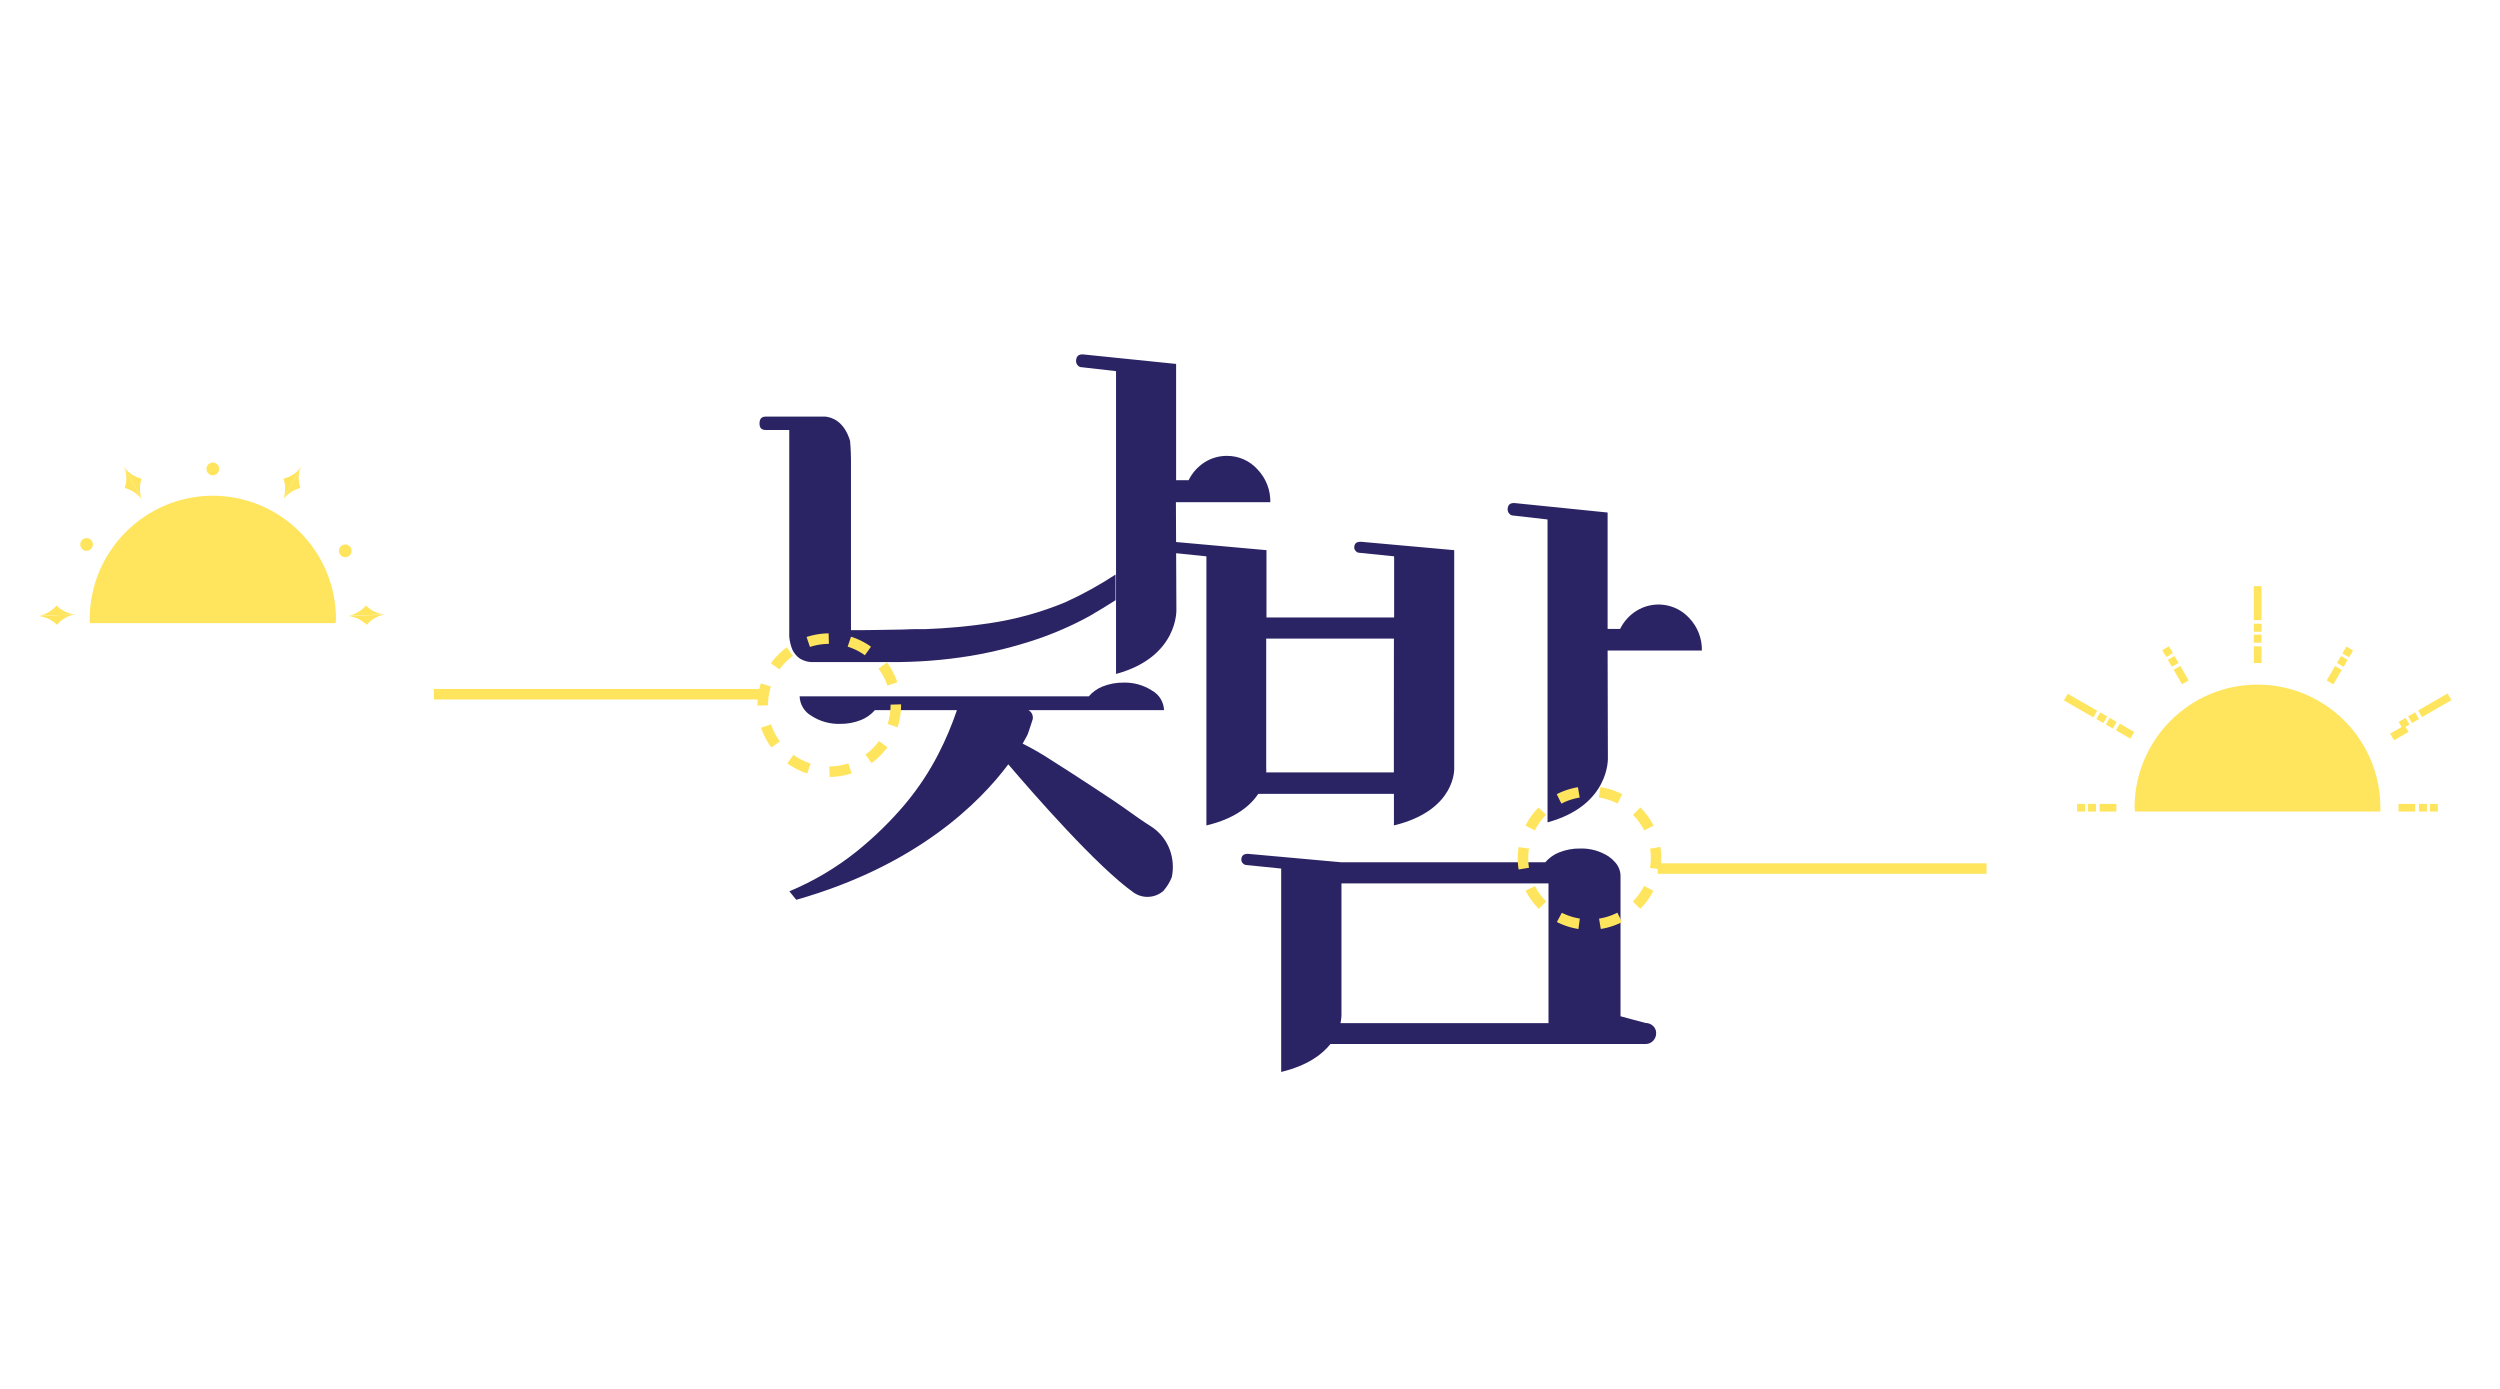
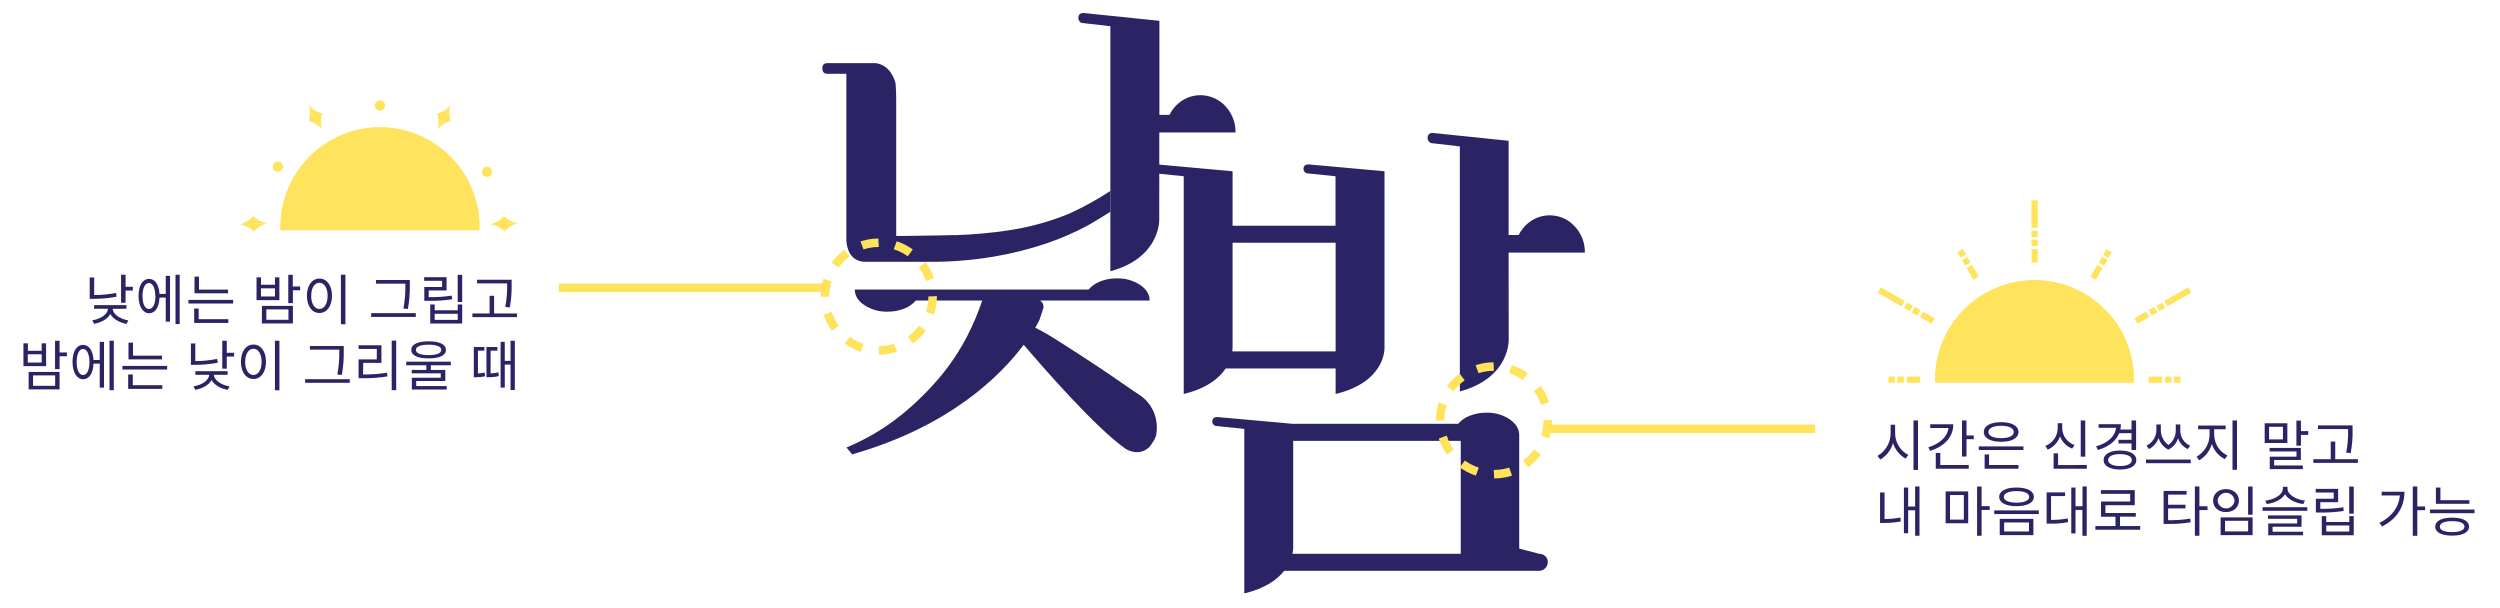
- <svg xmlns="http://www.w3.org/2000/svg" id="Layer_1" data-name="Layer 1" viewBox="0 0 364.08 202.23">
+ <svg xmlns="http://www.w3.org/2000/svg" id="Layer_1" data-name="Layer 1" viewBox="0 0 960 233.12">
  <defs>
-     <style>.cls-1{fill:#2a2465;}.cls-2,.cls-3{fill:none;stroke:#ffe45d;stroke-miterlimit:10;stroke-width:1.53px;}.cls-2{stroke-dasharray:3.04 3.04;}.cls-4{fill:#ffe45d;}</style>
+     <style>.cls-1{fill:#2a2465;}.cls-2,.cls-3{fill:none;stroke:#ffe35c;stroke-miterlimit:10;stroke-width:3.27px;}.cls-2{stroke-dasharray:6.49 6.49;}.cls-4{fill:#ffe35c;}</style>
  </defs>
-   <path class="cls-1" d="M132.55,102.68l-.14-.05.43.15A1.63,1.63,0,0,0,132.55,102.68Z" />
-   <path class="cls-1" d="M211.78,111.87V80.12L198.21,78.9h-.09c-.6,0-.9.28-.9.85a.74.74,0,0,0,.23.51.73.73,0,0,0,.58.25l5,.51v8.9H184.44v-9.8L170.87,78.9h-.09c-.6,0-.9.28-.9.85a.8.8,0,0,0,.81.76l5,.51v39.19c4.23-1,6.41-2.89,7.56-4.6H203v4.6C212.11,118,211.78,111.87,211.78,111.87Zm-8.79-6v6.62H184.4a4.65,4.65,0,0,0,0-.67V93H203Z" />
-   <path class="cls-1" d="M155.16,87.7a46.66,46.66,0,0,1-11.1,3.07,83.47,83.47,0,0,1-9.28.85h-.52c-.92,0-1.88,0-2.85.06-6.08.12-7.48.09-7.48.09V67.06c0-1.44-.13-2.84-.13-2.84-.85-2.86-2.62-3.45-3.6-3.55h-8.68c-.6,0-.91.32-.91,1s.31.95.91.95h3.42V92.69a6.29,6.29,0,0,0,.45,1.91,3.3,3.3,0,0,0,1.08,1.3,3.53,3.53,0,0,0,2.08.52h11.17a69.26,69.26,0,0,0,11.6-.9,62.89,62.89,0,0,0,9.6-2.4,48,48,0,0,0,7.75-3.4c1.33-.77,2.58-1.54,3.79-2.31V83.67A54.79,54.79,0,0,1,155.16,87.7Z" />
-   <path class="cls-1" d="M171.25,73.14H185a6.7,6.7,0,0,0-1.84-4.75,5.92,5.92,0,0,0-4.47-2,6,6,0,0,0-3.29.95,6.55,6.55,0,0,0-2.3,2.59h-1.82V53l-13.57-1.39h-.09c-.6,0-.91.33-.91,1a.93.93,0,0,0,.23.58.72.72,0,0,0,.59.29l5,.57v44.1c9.12-2.48,8.79-9.39,8.79-9.39Z" />
-   <path class="cls-1" d="M234.12,94.74h13.73A6.68,6.68,0,0,0,246,90a6.07,6.07,0,0,0-7.75-1,6.44,6.44,0,0,0-2.31,2.59h-1.82V74.64l-13.57-1.38h-.09c-.6,0-.9.32-.9.95a.88.88,0,0,0,.23.58.71.71,0,0,0,.58.29l5,.57v44.11c9.12-2.48,8.79-9.39,8.79-9.39Z" />
-   <path class="cls-1" d="M240.72,149.39a1.54,1.54,0,0,0-1.08-.41L236,148v-20.5a3,3,0,0,0-.79-1.93,4.69,4.69,0,0,0-.92-.83,7.27,7.27,0,0,0-4.17-1.17,8,8,0,0,0-3.07.57,5.15,5.15,0,0,0-2,1.43H195.28l-8.72-.79-4.78-.43h-.09c-.6,0-.91.29-.91.85,0,0,0,0,0,.05h0a.8.8,0,0,0,.22.48.76.76,0,0,0,.58.25l5,.51v29.62c3.8-.92,5.95-2.52,7.18-4.07h45.9a1.46,1.46,0,0,0,1.08-.46,1.56,1.56,0,0,0,.45-1.12A1.4,1.4,0,0,0,240.72,149.39ZM225.51,149H195.22a6.81,6.81,0,0,0,.14-1.09V128.65h30.15Z" />
-   <path class="cls-1" d="M170.39,123.83a6.87,6.87,0,0,0-2.54-3.33c-.48-.3-1.57-1-3.25-2.21s-3.55-2.45-5.62-3.8-4.11-2.68-6.13-3.95a38.09,38.09,0,0,0-3.92-2.24c.5-.87.75-1.39.75-1.39.27-.76.72-2.19.72-2.19a1.25,1.25,0,0,0-.62-1.3h19.74a3.4,3.4,0,0,0-1.73-2.84,7.24,7.24,0,0,0-4.16-1.17,8,8,0,0,0-3.07.57,5.19,5.19,0,0,0-2,1.43H116.45a3.4,3.4,0,0,0,1.72,2.84,7.27,7.27,0,0,0,4.17,1.17,8,8,0,0,0,3.07-.57,5.19,5.19,0,0,0,2-1.43h11.95a46.64,46.64,0,0,1-2.7,6.38A39.68,39.68,0,0,1,131.9,117a51.42,51.42,0,0,1-7.15,7,40.92,40.92,0,0,1-9.79,5.8l1,1.24c17.63-5,26.77-14.23,30.88-19.73,3.55,4.17,13,15,18.32,18.72a3.53,3.53,0,0,0,4.26-.28h0a7,7,0,0,0,1.23-2A7.27,7.27,0,0,0,170.39,123.83Z" />
-   <path class="cls-2" d="M130.46,102.68A9.69,9.69,0,1,1,120.77,93,9.69,9.69,0,0,1,130.46,102.68Z" />
-   <circle class="cls-2" cx="231.48" cy="124.96" r="9.69" transform="translate(71.05 333.43) rotate(-80.78)" />
-   <line class="cls-3" x1="63.19" y1="101.1" x2="111.08" y2="101.1" />
-   <line class="cls-3" x1="241.42" y1="126.49" x2="289.3" y2="126.49" />
-   <rect class="cls-4" x="328.23" y="94.13" width="1.12" height="2.43" />
-   <rect class="cls-4" x="328.23" y="85.36" width="1.12" height="4.95" />
-   <rect class="cls-4" x="328.23" y="92.42" width="1.12" height="1.17" />
-   <rect class="cls-4" x="328.23" y="90.83" width="1.12" height="1.17" />
-   <line class="cls-4" x1="317.04" y1="97.28" x2="318.25" y2="99.38" />
-   <rect class="cls-4" x="317.09" y="97.12" width="1.12" height="2.43" transform="translate(-6.69 171.64) rotate(-29.94)" />
-   <line class="cls-4" x1="316.19" y1="95.8" x2="316.77" y2="96.81" />
-   <rect class="cls-4" x="315.92" y="95.72" width="1.12" height="1.17" transform="translate(-5.84 170.76) rotate(-29.93)" />
-   <line class="cls-4" x1="315.39" y1="94.42" x2="315.97" y2="95.43" />
-   <rect class="cls-4" x="315.12" y="94.34" width="1.12" height="1.16" transform="translate(-5.19 170.48) rotate(-29.99)" />
-   <line class="cls-4" x1="308.44" y1="105.88" x2="310.54" y2="107.1" />
-   <rect class="cls-4" x="308.93" y="105.27" width="1.12" height="2.43" transform="translate(62.59 321.35) rotate(-60.02)" />
-   <line class="cls-4" x1="300.84" y1="101.49" x2="305.13" y2="103.97" />
-   <rect class="cls-4" x="302.42" y="100.26" width="1.12" height="4.95" transform="translate(62.57 313.82) rotate(-60.01)" />
-   <line class="cls-4" x1="306.96" y1="105.03" x2="307.97" y2="105.61" />
-   <polygon class="cls-4" points="307.69 106.1 306.68 105.51 307.24 104.54 308.25 105.13 307.69 106.1" />
-   <line class="cls-4" x1="305.58" y1="104.23" x2="306.59" y2="104.81" />
-   <polygon class="cls-4" points="306.31 105.3 305.3 104.72 305.86 103.74 306.87 104.33 306.31 105.3" />
-   <line class="cls-4" x1="305.78" y1="117.63" x2="308.21" y2="117.63" />
-   <rect class="cls-4" x="305.78" y="117.07" width="2.43" height="1.12" />
-   <line class="cls-4" x1="304.08" y1="117.63" x2="305.24" y2="117.63" />
-   <rect class="cls-4" x="304.08" y="117.07" width="1.16" height="1.12" />
-   <line class="cls-4" x1="302.49" y1="117.63" x2="303.65" y2="117.63" />
-   <rect class="cls-4" x="302.49" y="117.07" width="1.16" height="1.12" />
-   <line class="cls-4" x1="351.73" y1="117.63" x2="349.3" y2="117.63" />
-   <rect class="cls-4" x="349.3" y="117.07" width="2.43" height="1.12" />
-   <line class="cls-4" x1="353.44" y1="117.63" x2="352.27" y2="117.63" />
-   <rect class="cls-4" x="352.27" y="117.07" width="1.16" height="1.12" />
-   <line class="cls-4" x1="355.03" y1="117.63" x2="353.87" y2="117.63" />
-   <rect class="cls-4" x="353.87" y="117.07" width="1.16" height="1.12" />
-   <line class="cls-4" x1="349.14" y1="105.88" x2="347.03" y2="107.1" />
-   <rect class="cls-4" x="346.87" y="105.93" width="2.43" height="1.12" transform="matrix(0.87, -0.5, 0.5, 0.87, -6.66, 188.11)" />
-   <line class="cls-4" x1="356.74" y1="101.49" x2="352.45" y2="103.97" />
-   <rect class="cls-4" x="352.11" y="102.17" width="4.95" height="1.12" transform="translate(-3.91 190.85) rotate(-29.97)" />
-   <line class="cls-4" x1="350.62" y1="105.03" x2="349.61" y2="105.61" />
-   <polygon class="cls-4" points="349.89 106.1 349.32 105.13 350.34 104.54 350.9 105.51 349.89 106.1" />
-   <line class="cls-4" x1="352" y1="104.23" x2="350.99" y2="104.81" />
-   <polygon class="cls-4" points="351.26 105.3 350.7 104.33 351.71 103.74 352.28 104.72 351.26 105.3" />
-   <line class="cls-4" x1="340.54" y1="97.28" x2="339.32" y2="99.38" />
-   <polygon class="cls-4" points="339.81 99.67 338.84 99.1 340.05 97 341.03 97.56 339.81 99.67" />
-   <line class="cls-4" x1="341.39" y1="95.8" x2="340.81" y2="96.81" />
-   <rect class="cls-4" x="340.51" y="95.75" width="1.17" height="1.12" transform="translate(87.29 343.7) rotate(-60.03)" />
-   <line class="cls-4" x1="342.19" y1="94.42" x2="341.6" y2="95.43" />
-   <rect class="cls-4" x="341.31" y="94.37" width="1.16" height="1.12" transform="translate(88.88 343.7) rotate(-60.03)" />
-   <path class="cls-4" d="M328.79,99.7a17.93,17.93,0,0,0-17.93,17.93c0,.19.05.37.06.56h35.74c0-.19,0-.37,0-.56A17.92,17.92,0,0,0,328.79,99.7Z" />
-   <path class="cls-4" d="M31,72.19a18,18,0,0,0-17.94,18c0,.19,0,.37.06.56H48.87c0-.19.06-.37.06-.56A18,18,0,0,0,31,72.19Z" />
-   <ellipse class="cls-4" cx="30.99" cy="68.29" rx="0.92" ry="0.93" />
-   <ellipse class="cls-4" cx="50.28" cy="80.22" rx="0.92" ry="0.93" />
-   <ellipse class="cls-4" cx="12.61" cy="79.29" rx="0.92" ry="0.93" />
-   <path class="cls-4" d="M18.15,71.06a4.77,4.77,0,0,1,2.46,1.6L18.08,68A4.17,4.17,0,0,1,18.15,71.06Z" />
-   <path class="cls-4" d="M18.08,68l2.53,4.64a4.79,4.79,0,0,1,0-2.94A4.16,4.16,0,0,1,18.08,68Z" />
-   <path class="cls-4" d="M43.74,71.06a4.76,4.76,0,0,0-2.45,1.6L43.82,68A4.2,4.2,0,0,0,43.74,71.06Z" />
-   <path class="cls-4" d="M43.82,68l-2.53,4.64a4.79,4.79,0,0,0,0-2.94A4.16,4.16,0,0,0,43.82,68Z" />
-   <path class="cls-4" d="M53.42,91a4.75,4.75,0,0,0-2.63-1.29l5.27-.21A4.17,4.17,0,0,0,53.42,91Z" />
-   <path class="cls-4" d="M56.06,89.47l-5.27.21a4.74,4.74,0,0,0,2.52-1.5A4.17,4.17,0,0,0,56.06,89.47Z" />
-   <path class="cls-4" d="M8.31,91a4.71,4.71,0,0,0-2.63-1.29L11,89.47A4.17,4.17,0,0,0,8.31,91Z" />
-   <path class="cls-4" d="M11,89.47l-5.27.21a4.74,4.74,0,0,0,2.52-1.5A4.17,4.17,0,0,0,11,89.47Z" />
+   <path class="cls-1" d="M727.73,166.5a9.42,9.42,0,0,0,5.06,8.21l-1,1.4a10.34,10.34,0,0,1-4.88-6,10.54,10.54,0,0,1-4.9,6.36l-1.05-1.42A10,10,0,0,0,726,166.5v-3.4h1.72Zm8.78-5.05v19h-1.73v-19Z" />
+   <path class="cls-1" d="M750.07,162.93c0,4.9-3.44,8.49-8.89,10.2l-.7-1.37c4.46-1.4,7.37-4.08,7.73-7.41h-7v-1.42Zm-5,15.63H756V180H743.33v-6.08h1.74Zm12.86-11.34v1.43h-2.79v6.66h-1.73V161.47h1.73v5.75Z" />
+   <path class="cls-1" d="M777,171.42v1.39H759.85v-1.39Zm-15.21-5.53c0-2.37,2.6-3.78,6.66-3.78s6.65,1.41,6.65,3.78-2.6,3.76-6.65,3.76S761.77,168.25,761.77,165.89Zm2,12.67h11.3V180h-13v-5.49h1.73Zm-.25-12.67c0,1.5,1.9,2.36,4.88,2.36s4.87-.86,4.87-2.36-1.9-2.39-4.87-2.39S763.55,164.39,763.55,165.89Z" />
+   <path class="cls-1" d="M795.71,172.27a8.18,8.18,0,0,1-4.66-4.69,8.55,8.55,0,0,1-4.73,5.07l-.91-1.42a7.38,7.38,0,0,0,4.75-6.8v-1.92h1.73v1.92a7,7,0,0,0,4.73,6.46Zm5.62,6.29V180H788.58v-5.91h1.73v4.5Zm-.57-3.21H799v-13.9h1.73Z" />
+   <path class="cls-1" d="M813.77,166.35c-1.22,3-4.09,5.26-8.17,6.44l-.7-1.37c4.52-1.35,7.33-3.86,7.65-7.14h-6.68v-1.39h8.56a11.49,11.49,0,0,1-.21,2.05h4.28v-3.47h1.76v11.32H818.5V170.3h-5v-1.41h5v-2.54Zm6.57,10.31c0,2.28-2.45,3.65-6.27,3.65s-6.27-1.37-6.27-3.65,2.45-3.66,6.27-3.66S820.34,174.38,820.34,176.66Zm-1.71,0c0-1.42-1.77-2.28-4.56-2.28s-4.56.86-4.56,2.28,1.77,2.3,4.56,2.3S818.63,178.09,818.63,176.66Z" />
+   <path class="cls-1" d="M841.25,176.45v1.43H824.08v-1.43Zm-1.16-4a7.12,7.12,0,0,1-3.72-4.16,7.2,7.2,0,0,1-3.74,4.37,7.32,7.32,0,0,1-3.73-4.48,7.58,7.58,0,0,1-3.72,4.27l-.93-1.33a6.62,6.62,0,0,0,3.8-5.75V163h1.71v2.41a7,7,0,0,0,2.9,5.45,6.83,6.83,0,0,0,2.83-5.45V163h1.75v2.41a6.25,6.25,0,0,0,3.8,5.75Z" />
+   <path class="cls-1" d="M850.27,167.24a8.83,8.83,0,0,0,5.07,7.67l-1,1.39a10,10,0,0,1-5-5.79,10.57,10.57,0,0,1-4.87,6.25l-1-1.39a9.69,9.69,0,0,0,5-8.13v-2.41h-4.39V163.4h10.58v1.43h-4.46Zm8.74-5.77V180.4h-1.73V161.47Z" />
+   <path class="cls-1" d="M878.34,170.11h-8.7v-7.58h8.7Zm-1.69-6.21h-5.32v4.84h5.32Zm-3.38,14.85h11v1.39H871.58v-4.79h10.27v-2H871.52V172h12v4.65H873.27Zm13.09-13.22V167h-2.8v4.14h-1.74v-9.63h1.74v4.06Z" />
+   <path class="cls-1" d="M905.44,176.32v1.41H888.31v-1.41H895v-6.78h1.73v6.78Zm-3.78-11.55H890.11v-1.42h13.28v1.88a42.65,42.65,0,0,1-.72,8.77l-1.73-.19a40.42,40.42,0,0,0,.72-8.58Z" />
+   <path class="cls-1" d="M723.67,199.32a33.08,33.08,0,0,0,6.08-.59l.17,1.5a35.46,35.46,0,0,1-6.78.59h-1.2V189.1h1.73Zm13.41-12.52v18.92h-1.67v-9.78h-2.68v8.83H731.1V187.22h1.63v7.29h2.68V186.8Z" />
+   <path class="cls-1" d="M747.12,188.7h8.67v12.23h-8.67Zm1.69,10.83h5.3v-9.44h-5.3Zm15.24-3.71h-3.12v9.92H759.2V186.82h1.73v7.54h3.12Z" />
+   <path class="cls-1" d="M782.91,196v1.39H765.79V196Zm-1.92-5.2c0,2.24-2.55,3.57-6.65,3.57s-6.65-1.33-6.65-3.57,2.55-3.59,6.65-3.59S781,188.55,781,190.81Zm-.17,8.45v6.23H767.9v-6.23Zm-11.36-8.45c0,1.4,1.88,2.22,4.88,2.22s4.88-.82,4.88-2.22-1.88-2.22-4.88-2.22S769.46,189.42,769.46,190.81Zm.13,9.82v3.46h9.54v-3.46Z" />
+   <path class="cls-1" d="M787.6,199.64a29.93,29.93,0,0,0,6.4-.57l.15,1.43a30.85,30.85,0,0,1-7,.57h-1.25v-12H793v1.42H787.6Zm13.71-12.84v18.94h-1.67v-9.92H797v9h-1.63V187.22H797v7.18h2.68v-7.6Z" />
+   <path class="cls-1" d="M821.84,202v1.42H804.63V202h7.71v-3.57h-5.56v-5.85H818v-2.95H806.74v-1.42h13V194H808.49V197h11.66v1.39h-6.06V202Z" />
+   <path class="cls-1" d="M832.55,199.76a47.61,47.61,0,0,0,8.51-.61l.17,1.4a49,49,0,0,1-8.93.63h-1.48V188.51h8.83v1.41h-7.1v3.91h6.67v1.39h-6.67Zm15.14-3.9h-3.12v9.86h-1.74V186.8h1.74v7.6h3.12Z" />
+   <path class="cls-1" d="M859.75,192.23c0,2.61-2.09,4.41-5,4.41s-4.92-1.8-4.92-4.41,2.07-4.42,4.92-4.42S859.75,189.61,859.75,192.23Zm-8.19,0a3.26,3.26,0,0,0,6.5,0,3.26,3.26,0,0,0-6.5,0ZM865,198.67v6.82H852.72v-6.82ZM854.41,200v4.05h8.87V200ZM865,186.82v10.83h-1.73V186.82Z" />
+   <path class="cls-1" d="M886,194.76v1.39H868.84v-1.39Zm-1.54-1.2c-3-.4-5.83-1.74-7-3.78-1.2,2-4,3.38-7,3.78l-.59-1.31c3.44-.38,6.75-2.28,6.75-4.61v-.72h1.78v.72c0,2.33,3.29,4.23,6.71,4.61Zm-11.78,10.62h11.7v1.35H871V201h11.11v-1.77H870.91v-1.31h12.88v4.35H872.66Z" />
+   <path class="cls-1" d="M900,196.2a53.87,53.87,0,0,1-9.19.61h-1.52v-5.3h6.84v-2.39h-6.9v-1.39h8.61v5.11H891v2.55a51,51,0,0,0,8.83-.59Zm2.13,2h1.71v7.33H891.56v-7.33h1.71v2.24h8.85Zm0,3.59h-8.85v2.32h8.85Zm1.71-14.93v10.39H902.1V186.82Z" />
+   <path class="cls-1" d="M923.31,188.83c0,5.38-2.47,10.26-8.6,13.32l-1-1.35c4.84-2.43,7.44-6.06,7.84-10.54h-7v-1.43Zm7.94,7.09h-3v9.82h-1.74V186.8h1.74v7.69h3Z" />
+   <path class="cls-1" d="M950.21,195.67v1.41H933.09v-1.41Zm-2.11,6.57c0,2.19-2.45,3.44-6.48,3.44s-6.49-1.25-6.49-3.44,2.45-3.47,6.49-3.47S948.1,200,948.1,202.24Zm.15-8.77H935.39V187.2h1.73v4.88h11.13Zm-1.9,8.77c0-1.36-1.75-2.12-4.73-2.12s-4.73.76-4.73,2.12,1.75,2.09,4.73,2.09S946.35,203.54,946.35,202.24Z" />
+   <path class="cls-1" d="M44.78,113.92a44.47,44.47,0,0,1-8.85.84H34.45v-8.22h1.71v6.76a43,43,0,0,0,8.41-.82Zm-1.5,4.66c.08,2.09,2.85,3.93,6,4.46l-.68,1.33c-2.74-.47-5.17-1.88-6.23-3.78-1,1.9-3.5,3.29-6.25,3.76L35.44,123c3.19-.51,5.94-2.31,6-4.44h-5.3v-1.39H48.54v1.39ZM51,110.13v1.44H48.22v4.67H46.49V105.49h1.73v4.64Z" />
+   <path class="cls-1" d="M63.64,105.93h1.65v17.59H63.64v-9.23H61.25c-.14,3.72-1.69,6-4,6s-4.05-2.53-4.05-6.63,1.58-6.57,4.05-6.57c2.28,0,3.8,2.22,4,5.79h2.39Zm-4,7.73c0-3-1-5-2.45-5s-2.47,1.92-2.47,5,.95,5,2.47,5S59.69,116.77,59.69,113.66Zm9.36-8.15v18.94H67.4V105.51Z" />
+   <path class="cls-1" d="M89.53,115.16v1.39H72.36v-1.39Zm-13.24,7.41H87.68V124H74.56v-5.53h1.73Zm11.28-9.94H74.69v-6.42h1.73v5H87.57Z" />
+   <path class="cls-1" d="M107.28,115.25H98.51V106.5h1.71v2.85h5.37V106.5h1.69Zm-1.69-4.54h-5.37v3.14h5.37Zm-5,6.75h11.89v6.74H100.54Zm1.69,5.35h8.49v-4h-8.49Zm13-11.34h-2.81v4.94H110.7V105.53h1.73V110h2.81Z" />
+   <path class="cls-1" d="M127.49,113.58c0,4-2,6.61-4.82,6.61s-4.81-2.58-4.81-6.61,2-6.61,4.81-6.61S127.49,109.54,127.49,113.58Zm-8,0c0,3.08,1.31,5.07,3.16,5.07s3.15-2,3.15-5.07-1.31-5-3.15-5S119.51,110.51,119.51,113.58Zm13.15-8.07v19h-1.73v-19Z" />
+   <path class="cls-1" d="M159.66,120.25v1.44H142.53v-1.44Zm-4-11.32H144.37v-1.41h13v1.9a46.65,46.65,0,0,1-.74,9.23l-1.73-.19a43,43,0,0,0,.76-9Z" />
+   <path class="cls-1" d="M173.64,114.91a53.87,53.87,0,0,1-9.19.61h-1.52v-5.3h6.84v-2.39h-6.9v-1.39h8.61v5.11h-6.86v2.55a51,51,0,0,0,8.83-.59Zm2.13,2h1.71v7.33H165.21v-7.33h1.71v2.24h8.85Zm0,3.59h-8.85v2.32h8.85Zm1.71-14.93v10.39h-1.73V105.53Z" />
+   <path class="cls-1" d="M198.52,120.38v1.41H181.39v-1.41H188V113.6h1.74v6.78Zm-3.78-11.55H183.19v-1.42h13.28v1.88a42.56,42.56,0,0,1-.72,8.76l-1.73-.19a40.29,40.29,0,0,0,.72-8.57Z" />
+   <path class="cls-1" d="M17.72,140.59H9v-8.74h1.71v2.85H16v-2.85h1.69ZM16,136.05H10.67v3.15H16Zm-5,6.76H22.88v6.73H11Zm1.69,5.34h8.49v-4H12.68Zm13-11.34h-2.8v4.94H21.14V130.88h1.74v4.47h2.8Z" />
+   <path class="cls-1" d="M38.3,131.28h1.64v17.59H38.3v-9.23H35.91c-.15,3.72-1.69,6-4,6s-4.06-2.54-4.06-6.63,1.59-6.57,4.06-6.57c2.28,0,3.8,2.22,4,5.79H38.3ZM34.35,139c0-3-1-5-2.45-5s-2.47,1.93-2.47,5,.95,5,2.47,5S34.35,142.11,34.35,139Zm9.35-8.16v19H42.05v-19Z" />
+   <path class="cls-1" d="M64.19,140.51v1.39H47v-1.39ZM51,147.92H62.33v1.41H49.22V143.8H51ZM62.22,138H49.34v-6.42h1.73v5H62.22Z" />
+   <path class="cls-1" d="M83.64,139.26a44.47,44.47,0,0,1-8.85.84H73.31v-8.21H75v6.76a42.19,42.19,0,0,0,8.4-.83Zm-1.5,4.67c.09,2.09,2.85,3.93,6,4.45l-.68,1.33c-2.74-.46-5.17-1.88-6.23-3.78-1,1.9-3.5,3.3-6.25,3.76l-.67-1.33c3.19-.5,5.93-2.3,6-4.43H75v-1.4H87.4v1.4Zm7.75-8.45v1.44H87.08v4.66H85.35V130.83h1.73v4.65Z" />
+   <path class="cls-1" d="M102.14,138.92c0,4-2,6.61-4.81,6.61s-4.82-2.57-4.82-6.61,2-6.61,4.82-6.61S102.14,134.89,102.14,138.92Zm-8,0c0,3.09,1.31,5.07,3.17,5.07s3.15-2,3.15-5.07-1.31-5-3.15-5S94.16,135.86,94.16,138.92Zm13.16-8.07v19h-1.73v-19Z" />
+   <path class="cls-1" d="M134.31,145.6V147H117.18V145.6Zm-4-11.32H119v-1.42h13v1.9a46.6,46.6,0,0,1-.74,9.23l-1.73-.19a42.88,42.88,0,0,0,.76-9Z" />
+   <path class="cls-1" d="M139.42,143.8a56.46,56.46,0,0,0,9.21-.67l.17,1.41a54.94,54.94,0,0,1-9.54.7h-1.57V138h7V134h-7v-1.41h8.78v6.76h-7Zm12.72-13v19h-1.73v-19Z" />
+   <path class="cls-1" d="M165.44,140.27v1.78H171v4.26H159.83v1.93h11.7v1.35H158.14v-4.54h11.11v-1.69H158.1v-1.31h5.61v-1.78H156v-1.39h17.1v1.39Zm-7.51-5.91c0-2.13,2.49-3.29,6.65-3.29s6.65,1.16,6.65,3.29-2.47,3.27-6.65,3.27S157.93,136.49,157.93,134.36Zm1.77,0c0,1.27,1.77,2,4.88,2s4.88-.72,4.88-2-1.78-2-4.88-2S159.7,133.09,159.7,134.36Z" />
+   <path class="cls-1" d="M183.53,143.4a13,13,0,0,0,2.57-.34l.17,1.44a14.94,14.94,0,0,1-3.57.36h-.76V133.24H186v1.42h-2.47Zm4.85,0a14.16,14.16,0,0,0,3-.42l.15,1.43a14.64,14.64,0,0,1-3.95.43h-.78V133.24H191v1.42h-2.6Zm9.32-12.57v18.93h-1.65V140h-2.22v8.85h-1.6V131.28h1.6v7.3h2.22v-7.73Z" />
+   <path class="cls-1" d="M362.6,113.88l-.3-.09.92.3Z" />
+   <path class="cls-1" d="M531.65,133.49V65.76l-29-2.62h-.19c-1.28,0-1.93.61-1.93,1.81a1.68,1.68,0,0,0,.48,1.1,1.62,1.62,0,0,0,1.26.54l10.57,1.09v19H473.31V65.76l-28.95-2.62h-.2c-1.28,0-1.93.61-1.93,1.81a1.65,1.65,0,0,0,.49,1.1,1.6,1.6,0,0,0,1.25.54l10.58,1.09v83.61c9-2.18,13.69-6.16,16.12-9.81h42.21v9.81C532.34,146.59,531.65,133.49,531.65,133.49Zm-18.77-12.7v14.14H473.22a10,10,0,0,0,.09-1.44V93.2h39.57Z" />
+   <path class="cls-1" d="M410.83,81.93a99.63,99.63,0,0,1-23.67,6.54,175.55,175.55,0,0,1-19.81,1.81l0,0-1.13,0c-2,.07-4,.11-6.08.13-13,.26-16,.18-16,.18V37.88c0-3.06-.27-6.05-.27-6.05-1.81-6.1-5.59-7.37-7.68-7.59H317.72c-1.28,0-1.93.69-1.93,2.05s.65,2.05,1.93,2.05H325V92.57a13.63,13.63,0,0,0,1,4.08,7,7,0,0,0,2.3,2.77,7.47,7.47,0,0,0,4.43,1.12h23.85A145.39,145.39,0,0,0,381.3,98.6a133.3,133.3,0,0,0,20.49-5.12,101.29,101.29,0,0,0,16.53-7.25c2.83-1.64,5.51-3.28,8.08-4.92v-8A118.23,118.23,0,0,1,410.83,81.93Z" />
+   <path class="cls-1" d="M445.17,50.86h29.28a14.31,14.31,0,0,0-3.94-10.13A13,13,0,0,0,454,38.58a13.81,13.81,0,0,0-4.91,5.52h-3.88V8L416.21,5H416c-1.28,0-1.93.69-1.93,2a2,2,0,0,0,.48,1.23,1.54,1.54,0,0,0,1.26.62l10.57,1.22v94.1c19.46-5.29,18.77-20,18.77-20Z" />
+   <path class="cls-1" d="M579.31,97h29.28a14.27,14.27,0,0,0-3.94-10.13,13,13,0,0,0-16.54-2.15,13.83,13.83,0,0,0-4.92,5.52h-3.88V54.06l-29-3h-.19c-1.28,0-1.93.69-1.93,2a1.93,1.93,0,0,0,.49,1.23A1.51,1.51,0,0,0,550,55l10.58,1.22v94.1c19.46-5.29,18.76-20,18.76-20Z" />
+   <path class="cls-1" d="M593.38,213.55a3.3,3.3,0,0,0-2.3-.89l-7.7-2V166.86a6.41,6.41,0,0,0-1.69-4.11,10.3,10.3,0,0,0-2-1.77,15.47,15.47,0,0,0-8.89-2.51,17.06,17.06,0,0,0-6.55,1.22,11.15,11.15,0,0,0-4.33,3.06H496.44l-18.61-1.68-10.19-.92h-.2c-1.29,0-1.93.61-1.93,1.81,0,0,0,.07,0,.1v0a1.72,1.72,0,0,0,.47,1,1.62,1.62,0,0,0,1.26.54l10.57,1.09v63.19c8.11-1.95,12.7-5.36,15.31-8.68h97.94a3.11,3.11,0,0,0,2.3-1,3.27,3.27,0,0,0,1-2.38A2.93,2.93,0,0,0,593.38,213.55Zm-32.45-.89H496.3a11.43,11.43,0,0,0,.29-2.31V169.29h64.34Z" />
+   <path class="cls-1" d="M443.34,159a14.79,14.79,0,0,0-5.43-7.12c-1-.63-3.34-2.19-6.93-4.7s-7.58-5.23-12-8.12-8.77-5.71-13.07-8.42a87.45,87.45,0,0,0-8.36-4.79c1.07-1.84,1.59-3,1.59-3,.58-1.62,1.54-4.66,1.54-4.66a2.71,2.71,0,0,0-1.32-2.79h42.1q0-3.54-3.67-6a15.44,15.44,0,0,0-8.89-2.51,17.09,17.09,0,0,0-6.55,1.22,11,11,0,0,0-4.32,3.06H328.24q0,3.54,3.68,6a15.44,15.44,0,0,0,8.89,2.51,17.09,17.09,0,0,0,6.55-1.22,11,11,0,0,0,4.32-3.06h25.5a99.49,99.49,0,0,1-5.75,13.62,85.58,85.58,0,0,1-10.22,15.44,109.33,109.33,0,0,1-15.25,15,85.94,85.94,0,0,1-20.9,12.37l2.16,2.65c37.62-10.73,57.11-30.35,65.88-42.09,7.58,8.89,27.74,32,39.1,39.93,0,0,4.9,3.31,9.07-.58h0a14.78,14.78,0,0,0,2.63-4.34A15.78,15.78,0,0,0,443.34,159Z" />
+   <circle class="cls-2" cx="337.46" cy="113.88" r="20.68" />
+   <circle class="cls-2" cx="573.66" cy="161.42" r="20.68" />
+   <line class="cls-3" x1="214.62" y1="110.52" x2="316.78" y2="110.52" />
+   <line class="cls-3" x1="594.87" y1="164.69" x2="697.03" y2="164.69" />
+   <rect class="cls-4" x="780.09" y="95.65" width="2.39" height="5.18" />
+   <rect class="cls-4" x="780.09" y="76.93" width="2.39" height="10.56" />
+   <rect class="cls-4" x="780.09" y="92" width="2.39" height="2.49" />
+   <rect class="cls-4" x="780.09" y="88.61" width="2.39" height="2.49" />
+   <line class="cls-4" x1="756.22" y1="102.36" x2="758.81" y2="106.85" />
+   <rect class="cls-4" x="756.32" y="102.02" width="2.39" height="5.18" transform="translate(48.87 391.99) rotate(-29.94)" />
+   <line class="cls-4" x1="754.4" y1="99.21" x2="755.64" y2="101.36" />
+   <rect class="cls-4" x="753.83" y="99.04" width="2.39" height="2.49" transform="translate(50.66 390.11) rotate(-29.93)" />
+   <line class="cls-4" x1="752.7" y1="96.27" x2="753.94" y2="98.42" />
+   <rect class="cls-4" x="752.13" y="96.1" width="2.39" height="2.49" transform="translate(52.18 389.52) rotate(-29.99)" />
+   <line class="cls-4" x1="737.87" y1="120.71" x2="742.36" y2="123.31" />
+   <rect class="cls-4" x="738.92" y="119.42" width="2.39" height="5.19" transform="translate(264.58 702.12) rotate(-60.02)" />
+   <line class="cls-4" x1="721.66" y1="111.36" x2="730.81" y2="116.64" />
+   <rect class="cls-4" x="725.04" y="108.71" width="2.39" height="10.57" transform="translate(264.52 686.04) rotate(-60.01)" />
+   <line class="cls-4" x1="734.71" y1="118.89" x2="736.87" y2="120.14" />
+   <polygon class="cls-4" points="736.27 121.18 734.12 119.93 735.31 117.86 737.47 119.1 736.27 121.18" />
+   <line class="cls-4" x1="731.77" y1="117.2" x2="733.93" y2="118.44" />
+   <polygon class="cls-4" points="733.33 119.48 731.17 118.23 732.37 116.16 734.53 117.4 733.33 119.48" />
+   <line class="cls-4" x1="732.2" y1="145.78" x2="737.39" y2="145.78" />
+   <rect class="cls-4" x="732.2" y="144.59" width="5.19" height="2.39" />
+   <line class="cls-4" x1="728.56" y1="145.78" x2="731.05" y2="145.78" />
+   <rect class="cls-4" x="728.57" y="144.59" width="2.48" height="2.39" />
+   <line class="cls-4" x1="725.17" y1="145.78" x2="727.65" y2="145.78" />
+   <rect class="cls-4" x="725.17" y="144.59" width="2.48" height="2.39" />
+   <line class="cls-4" x1="830.24" y1="145.78" x2="825.05" y2="145.78" />
+   <rect class="cls-4" x="825.05" y="144.59" width="5.19" height="2.39" />
+   <line class="cls-4" x1="833.88" y1="145.78" x2="831.39" y2="145.78" />
+   <rect class="cls-4" x="831.39" y="144.59" width="2.48" height="2.39" />
+   <line class="cls-4" x1="837.28" y1="145.78" x2="834.79" y2="145.78" />
+   <rect class="cls-4" x="834.79" y="144.59" width="2.48" height="2.39" />
+   <line class="cls-4" x1="824.71" y1="120.71" x2="820.21" y2="123.31" />
+   <rect class="cls-4" x="819.87" y="120.81" width="5.19" height="2.39" transform="translate(49.01 427.13) rotate(-29.97)" />
+   <line class="cls-4" x1="840.91" y1="111.36" x2="831.76" y2="116.64" />
+   <rect class="cls-4" x="831.05" y="112.8" width="10.57" height="2.39" transform="translate(54.86 432.99) rotate(-29.97)" />
+   <line class="cls-4" x1="827.86" y1="118.89" x2="825.7" y2="120.14" />
+   <polygon class="cls-4" points="826.3 121.18 825.1 119.1 827.26 117.86 828.45 119.93 826.3 121.18" />
+   <line class="cls-4" x1="830.8" y1="117.2" x2="828.64" y2="118.44" />
+   <polygon class="cls-4" points="829.24 119.48 828.04 117.4 830.2 116.16 831.4 118.23 829.24 119.48" />
+   <line class="cls-4" x1="806.35" y1="102.36" x2="803.76" y2="106.85" />
+   <polygon class="cls-4" points="804.8 107.45 802.72 106.26 805.32 101.76 807.39 102.96 804.8 107.45" />
+   <line class="cls-4" x1="808.17" y1="99.21" x2="806.93" y2="101.36" />
+   <rect class="cls-4" x="806.3" y="99.09" width="2.49" height="2.39" transform="translate(317.3 749.79) rotate(-60.03)" />
+   <line class="cls-4" x1="809.87" y1="96.27" x2="808.63" y2="98.42" />
+   <rect class="cls-4" x="808" y="96.15" width="2.49" height="2.39" transform="translate(320.7 749.78) rotate(-60.03)" />
+   <path class="cls-4" d="M781.28,107.54A38.24,38.24,0,0,0,743,145.78c0,.41.11.79.12,1.2h76.25c0-.41.12-.79.12-1.2A38.24,38.24,0,0,0,781.28,107.54Z" />
+   <path class="cls-4" d="M145.91,48.82a38.37,38.37,0,0,0-38.28,38.45c0,.42.11.8.12,1.21h76.32c0-.41.12-.79.12-1.21A38.37,38.37,0,0,0,145.91,48.82Z" />
+   <ellipse class="cls-4" cx="145.91" cy="40.52" rx="1.97" ry="1.98" />
+   <ellipse class="cls-4" cx="187.06" cy="65.96" rx="1.97" ry="1.98" />
+   <ellipse class="cls-4" cx="106.69" cy="63.98" rx="1.97" ry="1.98" />
+   <path class="cls-4" d="M118.52,46.43a10.1,10.1,0,0,1,5.24,3.41l-5.41-9.91A8.92,8.92,0,0,1,118.52,46.43Z" />
+   <path class="cls-4" d="M118.35,39.93l5.41,9.91a10.2,10.2,0,0,1,0-6.27A8.92,8.92,0,0,1,118.35,39.93Z" />
+   <path class="cls-4" d="M173.12,46.43a10.1,10.1,0,0,0-5.24,3.41l5.41-9.91A9,9,0,0,0,173.12,46.43Z" />
+   <path class="cls-4" d="M173.29,39.93l-5.41,9.91a10.2,10.2,0,0,0,0-6.27A8.92,8.92,0,0,0,173.29,39.93Z" />
+   <path class="cls-4" d="M193.76,88.91a10.06,10.06,0,0,0-5.61-2.76l11.25-.44A8.83,8.83,0,0,0,193.76,88.91Z" />
+   <path class="cls-4" d="M199.4,85.71l-11.25.44A10.15,10.15,0,0,0,193.53,83,8.88,8.88,0,0,0,199.4,85.71Z" />
+   <path class="cls-4" d="M97.52,88.91a10.06,10.06,0,0,0-5.61-2.76l11.25-.44A8.83,8.83,0,0,0,97.52,88.91Z" />
+   <path class="cls-4" d="M103.16,85.71l-11.25.44A10.15,10.15,0,0,0,97.29,83,8.88,8.88,0,0,0,103.16,85.71Z" />
</svg>
